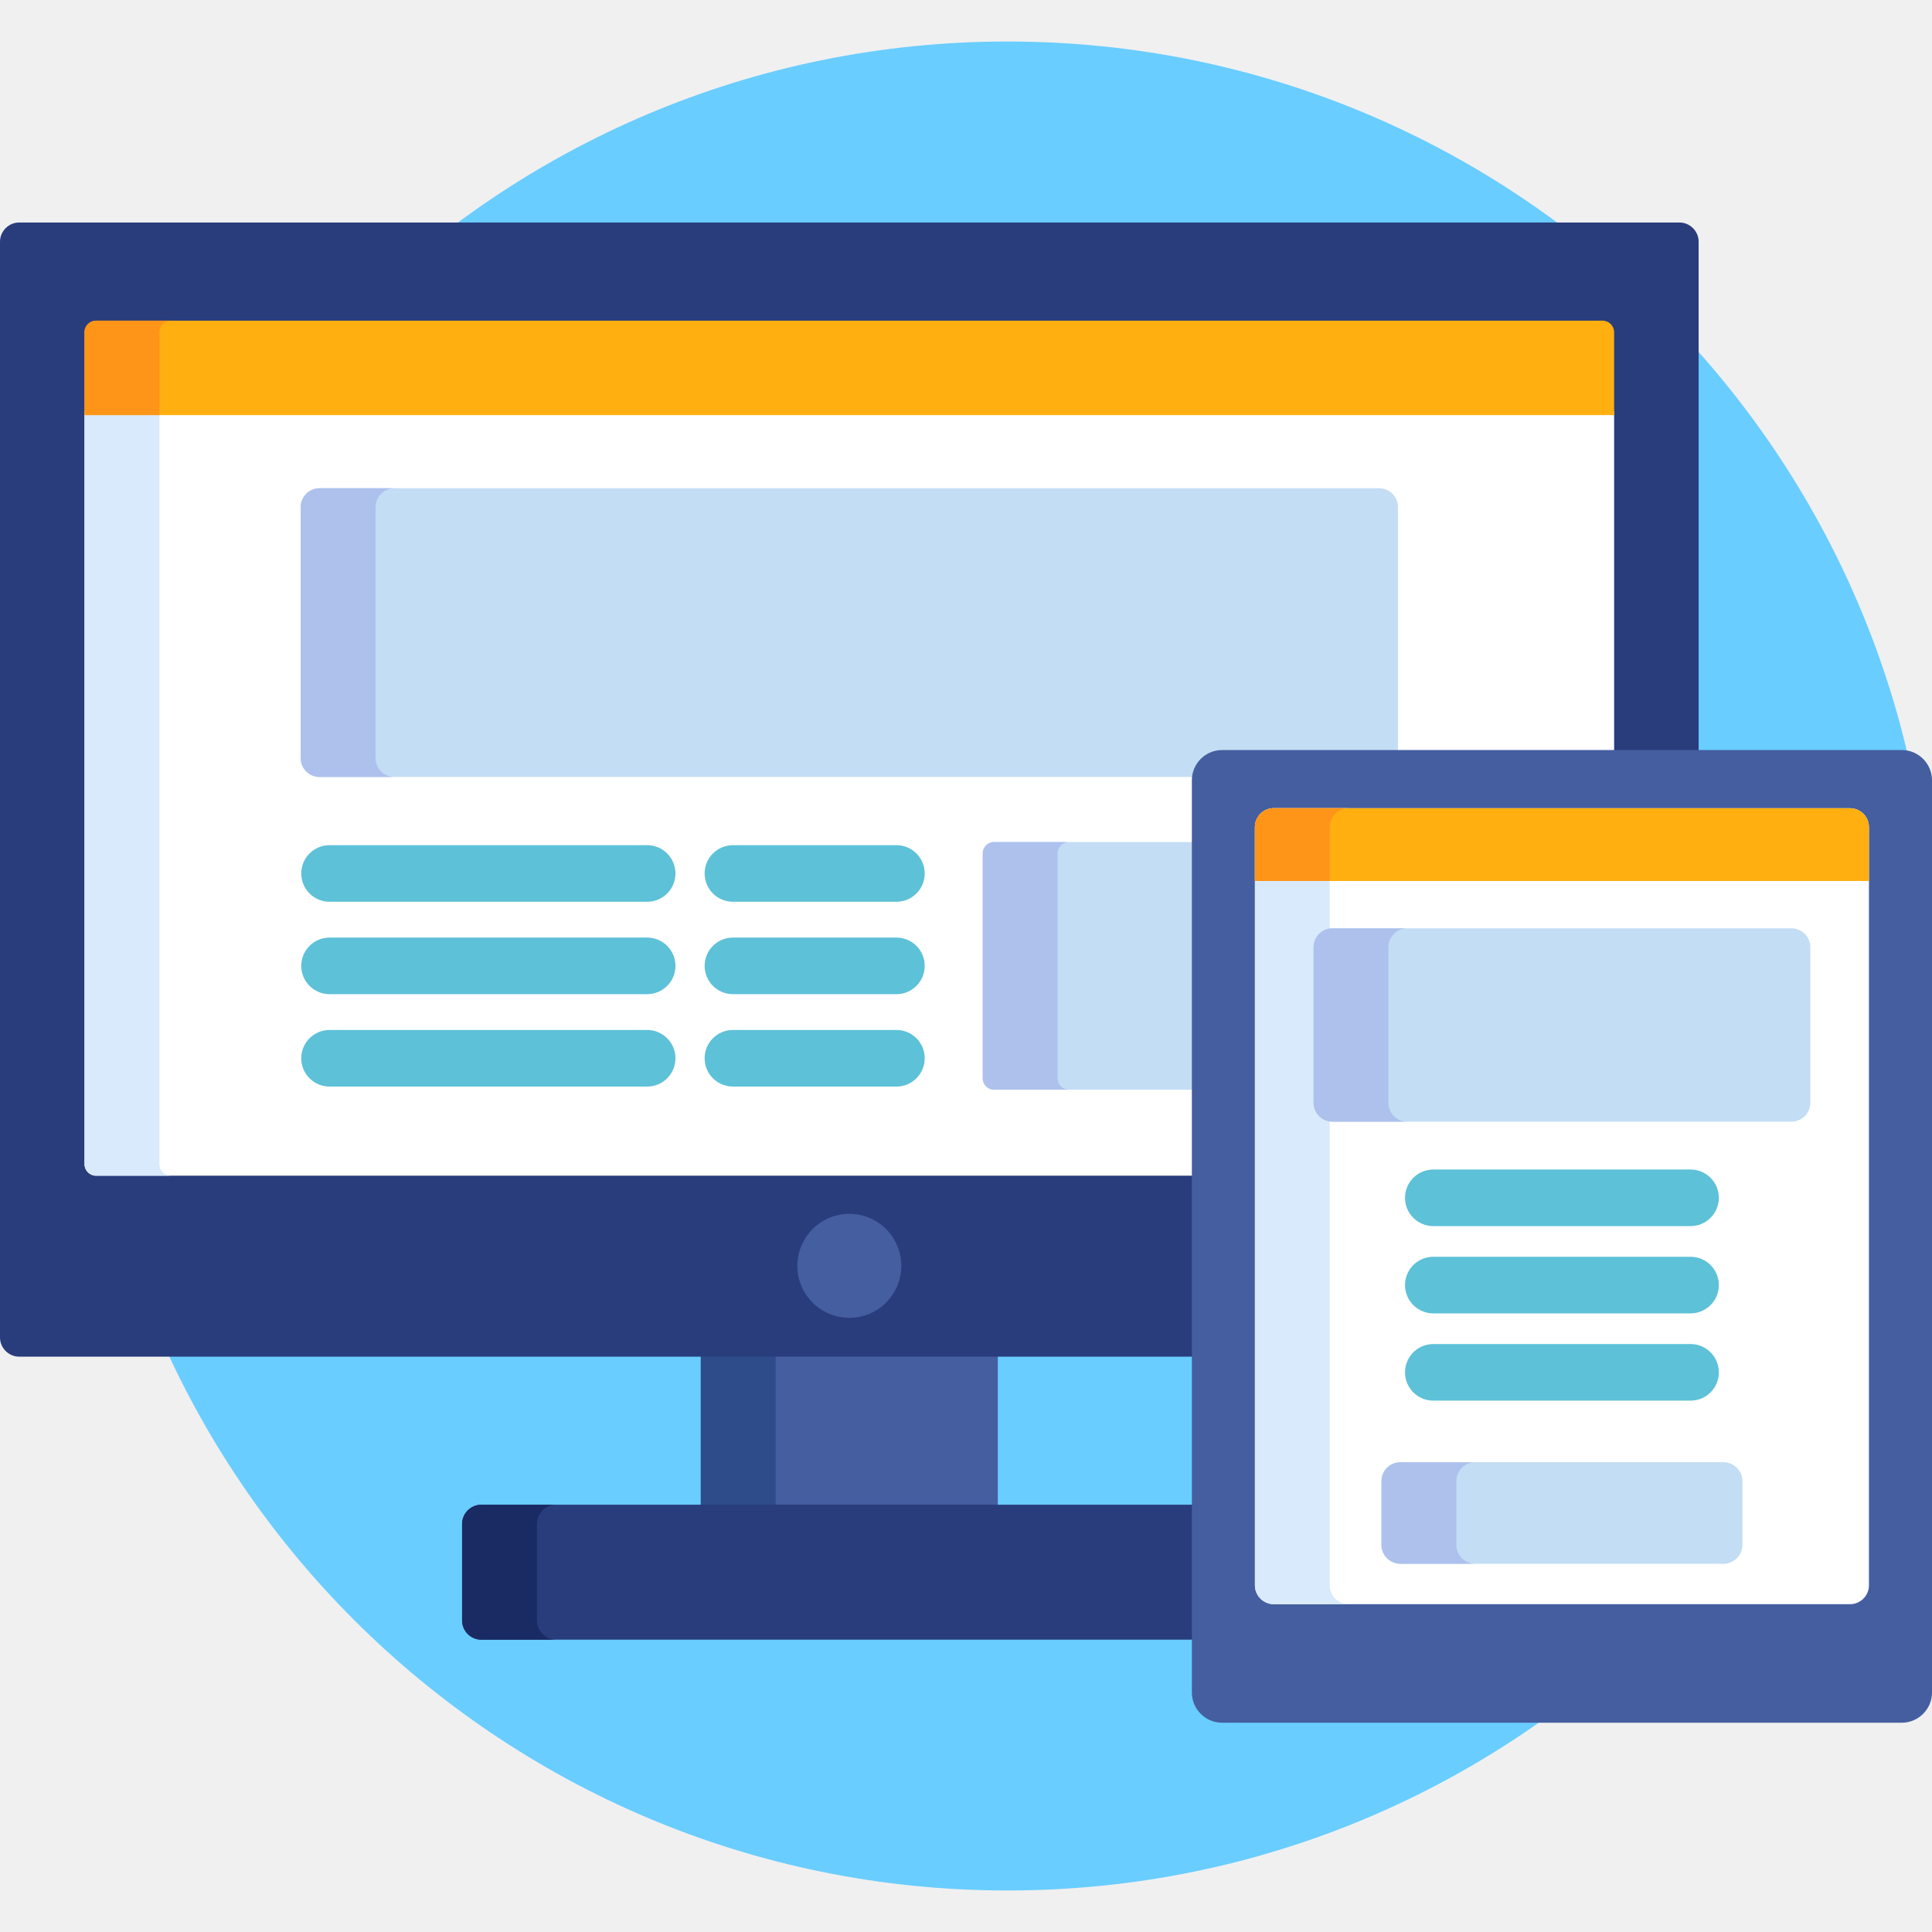
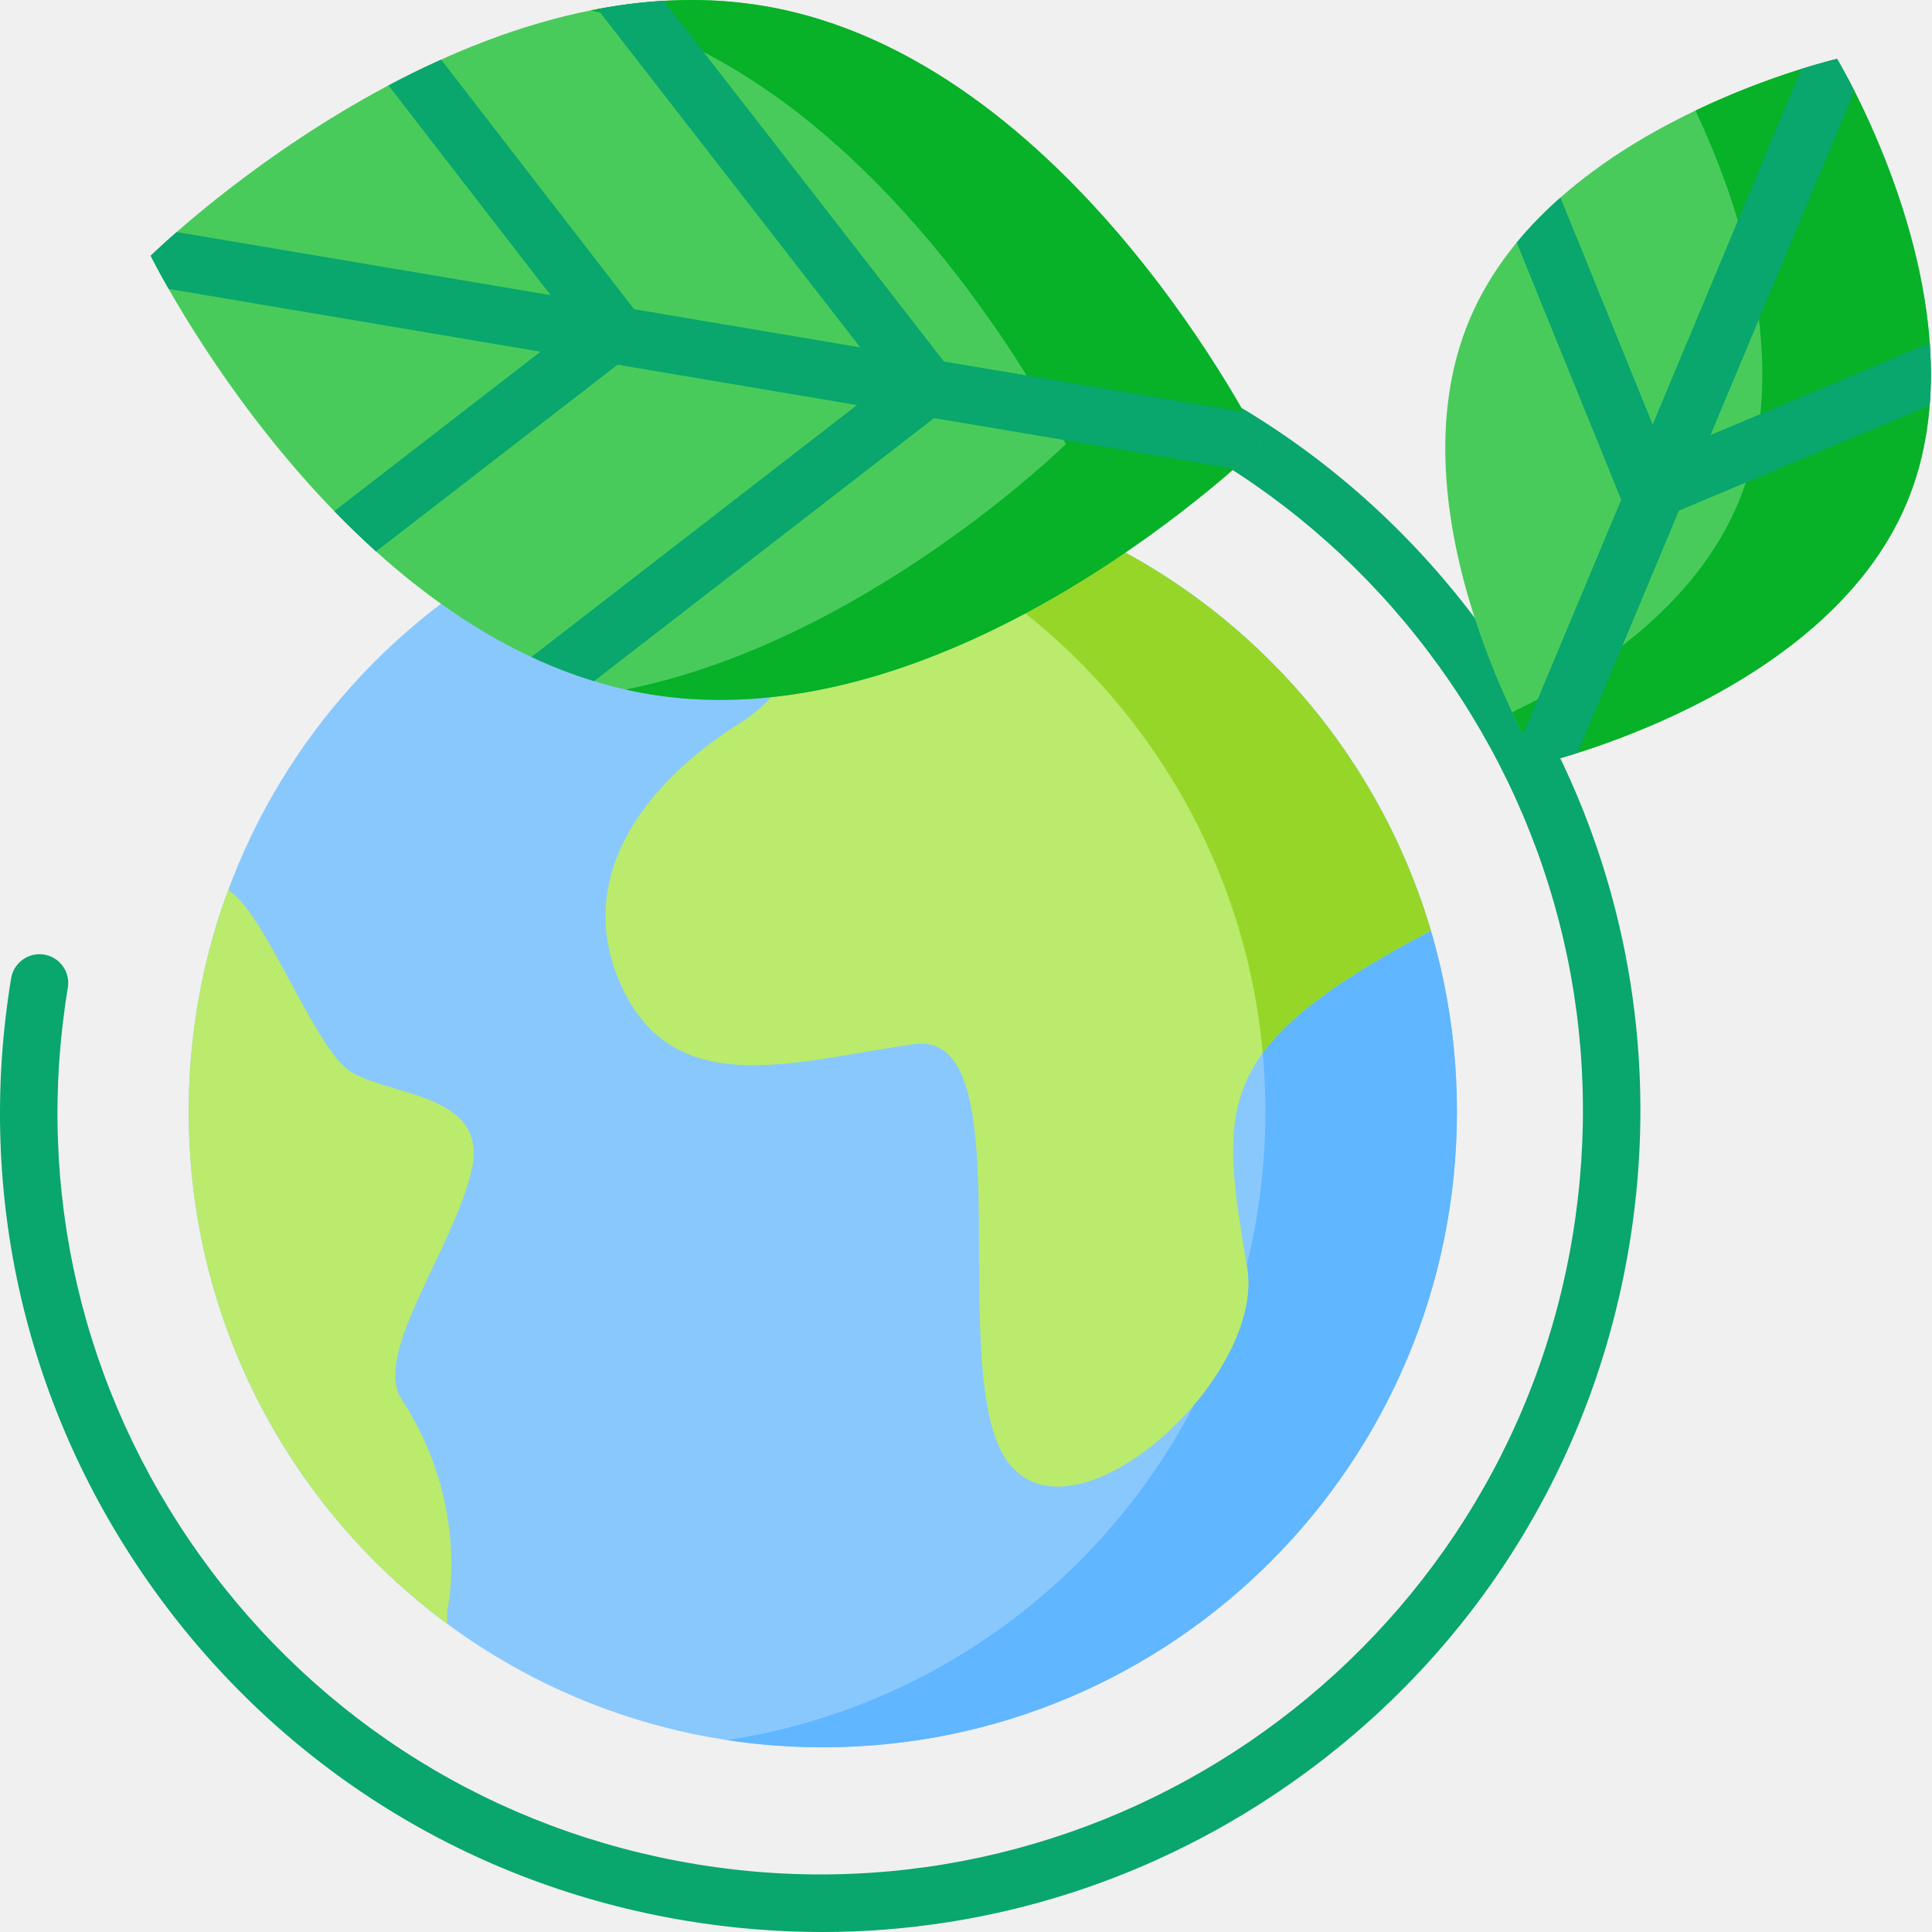
- <svg xmlns="http://www.w3.org/2000/svg" version="1.1" id="Capa_1" x="0px" y="0px" viewBox="0 0 512 512" style="enable-background:new 0 0 512 512;" xml:space="preserve">
-   <circle style="fill:#69CDFF;" cx="267" cy="256" r="245" />
-   <rect x="185.72" y="358.53" style="fill:#445EA0;" width="78.71" height="41.23" />
-   <rect x="185.72" y="358.53" style="fill:#2E4C89;" width="19.842" height="41.23" />
-   <path style="fill:#293D7C;" d="M316.856,398.763H127.56c-2.806,0-5.101,2.296-5.101,5.102v25.571c0,2.806,2.296,5.102,5.101,5.102  h189.296L316.856,398.763L316.856,398.763z" />
-   <path style="fill:#1A2B63;" d="M142.301,429.435v-25.571c0-2.806,2.296-5.102,5.102-5.102H127.56c-2.806,0-5.101,2.296-5.101,5.102  v25.571c0,2.806,2.296,5.102,5.101,5.102h19.842C144.597,434.537,142.301,432.241,142.301,429.435z" />
-   <path style="fill:#293D7C;" d="M445.054,58.964H5.102C2.296,58.964,0,61.26,0,64.066V354.43c0,2.807,2.296,5.102,5.102,5.102  h311.754V206.768c0-3.859,3.14-7,7-7h126.3V64.066C450.156,61.26,447.86,58.964,445.054,58.964z" />
-   <path style="fill:#FFFFFF;" d="M22.396,308.514c0,1.684,1.377,3.06,3.061,3.06h291.399V206.768c0-3.859,3.14-7,7-7H427.76v-90.77  H22.396V308.514z" />
-   <path style="fill:#D9EAFC;" d="M42.239,308.514V108.998H22.396v199.516c0,1.684,1.377,3.06,3.061,3.06H45.3  C43.616,311.574,42.239,310.197,42.239,308.514z" />
-   <circle style="fill:#445EA0;" cx="225.08" cy="335.46" r="13.774" />
-   <path style="fill:#C3DDF4;" d="M316.856,223.146h-53.424c-1.65,0-3,1.35-3,3v59.639c0,1.65,1.35,3,3,3h53.424V223.146z" />
-   <path style="fill:#AEC1ED;" d="M280.274,285.785v-59.639c0-1.65,1.35-3,3-3h-19.842c-1.65,0-3,1.35-3,3v59.639c0,1.65,1.35,3,3,3  h19.842C281.624,288.785,280.274,287.435,280.274,285.785z" />
-   <path style="fill:#C3DDF4;" d="M323.856,199.768h46.618v-65.382c0-2.75-2.25-5-5-5H84.682c-2.75,0-5,2.25-5,5v66.525  c0,2.75,2.25,5,5,5h232.233C317.339,202.455,320.288,199.768,323.856,199.768z" />
-   <path style="fill:#AEC1ED;" d="M99.524,200.91v-66.525c0-2.75,2.25-5,5-5H84.682c-2.75,0-5,2.25-5,5v66.525c0,2.75,2.25,5,5,5  h19.842C101.774,205.91,99.524,203.66,99.524,200.91z" />
-   <path style="fill:#FFAF10;" d="M424.699,84.983H25.457c-1.684,0-3.061,1.377-3.061,3.062v21.953H427.76V88.045  C427.76,86.36,426.382,84.983,424.699,84.983z" />
-   <path style="fill:#FF9518;" d="M45.3,84.983H25.457c-1.684,0-3.061,1.377-3.061,3.062v21.953h19.842V88.045  C42.239,86.36,43.616,84.983,45.3,84.983z" />
-   <g>
-     <path style="fill:#5DC1D8;" d="M171.504,238.979h-84.17c-4.142,0-7.5-3.357-7.5-7.5s3.358-7.5,7.5-7.5h84.17   c4.142,0,7.5,3.357,7.5,7.5S175.646,238.979,171.504,238.979z" />
-     <path style="fill:#5DC1D8;" d="M171.504,263.466h-84.17c-4.142,0-7.5-3.357-7.5-7.5s3.358-7.5,7.5-7.5h84.17   c4.142,0,7.5,3.357,7.5,7.5C179.004,260.108,175.646,263.466,171.504,263.466z" />
-     <path style="fill:#5DC1D8;" d="M171.504,287.953h-84.17c-4.142,0-7.5-3.357-7.5-7.5s3.358-7.5,7.5-7.5h84.17   c4.142,0,7.5,3.357,7.5,7.5S175.646,287.953,171.504,287.953z" />
-     <path style="fill:#5DC1D8;" d="M237.56,238.979h-43.326c-4.142,0-7.5-3.357-7.5-7.5s3.358-7.5,7.5-7.5h43.326   c4.142,0,7.5,3.357,7.5,7.5S241.702,238.979,237.56,238.979z" />
-     <path style="fill:#5DC1D8;" d="M237.56,263.466h-43.326c-4.142,0-7.5-3.357-7.5-7.5s3.358-7.5,7.5-7.5h43.326   c4.142,0,7.5,3.357,7.5,7.5C245.06,260.108,241.702,263.466,237.56,263.466z" />
-     <path style="fill:#5DC1D8;" d="M237.56,287.953h-43.326c-4.142,0-7.5-3.357-7.5-7.5s3.358-7.5,7.5-7.5h43.326   c4.142,0,7.5,3.357,7.5,7.5S241.702,287.953,237.56,287.953z" />
+ <svg xmlns="http://www.w3.org/2000/svg" height="512pt" viewBox="0 0 512 512" width="512pt">
+   <path d="m386.102 294.555c0-93.059-75.238-168.496-168.051-168.496s-168.051 75.438-168.051 168.496c0 93.059 75.238 168.496 168.051 168.496s168.051-75.438 168.051-168.496zm0 0" fill="#89c8fd" />
+   <path d="m218.051 126.059c-8.625 0-17.102.652-25.375 1.91 80.77 12.266 142.672 82.176 142.672 166.586 0 84.41-61.902 154.32-142.672 166.586 8.273 1.258 16.75 1.91 25.375 1.91 92.812 0 168.051-75.438 168.051-168.496 0-93.059-75.238-168.496-168.051-168.496zm0 0" fill="#60b6ff" />
+   <g fill="#baeb6c">
+     <path d="m196.207 191.543c-25.887 16.223-45.305 42.176-30.742 71.379 14.562 29.199 46.922 17.844 76.855 13.789 29.934-4.055 7.281 88.414 25.078 111.125 17.797 22.711 67.953-22.711 63.102-51.914-7.188-43.234-9.707-58.402 48.539-89.223l.156-.059c-19.633-66.48-79.062-115.809-150.621-120.242l-.008.254s-6.473 48.668-32.359 64.891zm0 0" />
+     <path d="m323.34 163.238c.012.008.023.02.035.027-.012-.008-.023-.016-.035-.027zm0 0" />
+     <path d="m343.891 182.895c0 .004.004.008.008.008-.004-.004-.004-.004-.008-.008zm0 0" />
+     <path d="m106.41 370.801c-7.773-11.855 13.754-39.742 18.605-60.832 4.855-21.09-24.27-19.469-33.168-26.77-8.898-7.301-21.035-38.934-29.934-46.234l-1.422-1.121c-6.781 18.281-10.492 38.062-10.492 58.711 0 55.695 26.953 105.07 68.492 135.746l.051-3.531s6.473-27.578-12.133-55.969zm0 0" />
+     <path d="m330.5 335.922c-.035-.211-.07-.418-.105-.629-3.215 12.988-7.934 25.383-13.961 36.984 9.559-11.281 15.945-25.035 14.066-36.355zm0 0" />
  </g>
-   <path style="fill:#445EA0;" d="M504,198.768c4.4,0,8,3.6,8,8v241.77c0,4.4-3.6,8-8,8H323.856c-4.4,0-8-3.6-8-8v-241.77  c0-4.4,3.6-8,8-8L504,198.768L504,198.768z" />
-   <path style="fill:#FFFFFF;" d="M337.567,425.125c-2.75,0-5-2.25-5-5V219.18c0-2.75,2.25-5,5-5H490.29c2.75,0,5,2.25,5,5v200.945  c0,2.75-2.25,5-5,5H337.567z" />
-   <path style="fill:#D9EAFC;" d="M352.409,420.125V219.18c0-2.75,2.25-5,5-5h-19.842c-2.75,0-5,2.25-5,5v200.945c0,2.75,2.25,5,5,5  h19.842C354.659,425.125,352.409,422.875,352.409,420.125z" />
-   <path style="fill:#445EA0;" d="M404.567,445.125c-2.75,0-5-2.25-5-5v-1.945c0-2.75,2.25-5,5-5h18.723c2.75,0,5,2.25,5,5v1.945  c0,2.75-2.25,5-5,5H404.567z" />
-   <path style="fill:#FFAF10;" d="M495.29,233.473V219.18c0-2.75-2.25-5-5-5H337.567c-2.75,0-5,2.25-5,5v14.293L495.29,233.473  L495.29,233.473z" />
-   <path style="fill:#FF9518;" d="M357.409,214.18h-19.842c-2.75,0-5,2.25-5,5v14.293h19.842V219.18  C352.409,216.43,354.659,214.18,357.409,214.18z" />
-   <g>
-     <path style="fill:#5DC1D8;" d="M448.013,324.933h-68.169c-4.142,0-7.5-3.357-7.5-7.5s3.358-7.5,7.5-7.5h68.169   c4.142,0,7.5,3.357,7.5,7.5C455.513,321.575,452.155,324.933,448.013,324.933z" />
-     <path style="fill:#5DC1D8;" d="M448.013,348.06h-68.169c-4.142,0-7.5-3.357-7.5-7.5c0-4.142,3.358-7.5,7.5-7.5h68.169   c4.142,0,7.5,3.358,7.5,7.5C455.513,344.703,452.155,348.06,448.013,348.06z" />
-     <path style="fill:#5DC1D8;" d="M448.013,371.185h-68.169c-4.142,0-7.5-3.357-7.5-7.5c0-4.142,3.358-7.5,7.5-7.5h68.169   c4.142,0,7.5,3.358,7.5,7.5C455.513,367.828,452.155,371.185,448.013,371.185z" />
-   </g>
-   <path style="fill:#C3DDF4;" d="M479.756,292.257c0,2.75-2.25,5-5,5H353.101c-2.75,0-5-2.25-5-5v-41.244c0-2.75,2.25-5,5-5h121.655  c2.75,0,5,2.25,5,5V292.257z" />
-   <path style="fill:#AEC1ED;" d="M367.943,292.257v-41.244c0-2.75,2.25-5,5-5h-19.842c-2.75,0-5,2.25-5,5v41.244c0,2.75,2.25,5,5,5  h19.842C370.193,297.257,367.943,295.007,367.943,292.257z" />
-   <path style="fill:#C3DDF4;" d="M461.757,409.416c0,2.75-2.25,5-5,5H371.1c-2.75,0-5-2.25-5-5v-16.91c0-2.75,2.25-5,5-5h85.657  c2.75,0,5,2.25,5,5L461.757,409.416L461.757,409.416z" />
-   <path style="fill:#AEC1ED;" d="M385.942,409.416v-16.91c0-2.75,2.25-5,5-5H371.1c-2.75,0-5,2.25-5,5v16.91c0,2.75,2.25,5,5,5h19.842  C388.192,414.416,385.942,412.166,385.942,409.416z" />
-   <g>
- </g>
-   <g>
- </g>
-   <g>
- </g>
-   <g>
- </g>
-   <g>
- </g>
-   <g>
- </g>
-   <g>
- </g>
-   <g>
- </g>
-   <g>
- </g>
-   <g>
- </g>
-   <g>
- </g>
-   <g>
- </g>
-   <g>
- </g>
-   <g>
- </g>
-   <g>
- </g>
+   <path d="m228.574 126.398-.008.254s-.539 4.062-1.93 10.223c58.93 22.305 102.074 76.859 108.012 142.203 7.426-10.156 21.008-20.008 44.391-32.379l.156-.059c-19.633-66.48-79.062-115.809-150.621-120.242zm0 0" fill="#96d629" />
+   <path d="m217.824 512c-11.902 0-23.891-.977-35.871-2.957-57.27-9.457-107.43-40.648-141.238-87.828-33.809-47.18-47.219-104.703-37.758-161.969.684-4.148 4.613-6.953 8.75-6.27 4.148.684 6.957 4.602 6.27 8.75-8.793 53.254 3.676 106.746 35.117 150.621s78.082 72.879 131.344 81.676c109.949 18.164 214.152-56.512 232.312-166.445 8.793-53.254-3.676-106.746-35.117-150.621-31.438-43.875-78.082-72.879-131.34-81.676-4.148-.684-6.957-4.602-6.273-8.75.688-4.148 4.613-6.953 8.75-6.27 57.273 9.457 107.434 40.648 141.238 87.828 33.809 47.18 47.219 104.703 37.762 161.969s-40.652 107.422-87.836 141.227c-37.316 26.734-81.098 40.715-126.109 40.715zm0 0" fill="#09a66d" />
+   <path d="m171.605 183.887c-81.266-13.789-131.68-116.109-131.68-116.109s81.348-79.965 162.613-66.18c81.266 13.785 131.68 116.105 131.68 116.105s-81.348 79.969-162.613 66.184zm0 0" fill="#49cb5c" />
+   <path d="m202.539 1.598c-15.52-2.633-31.035-1.84-45.992 1.156 77.871 17.484 125.906 114.949 125.906 114.949s-53.25 52.34-116.625 65.027c1.91.43 3.832.824 5.777 1.156 81.266 13.785 162.613-66.184 162.613-66.184s-50.414-102.32-131.68-116.105zm0 0" fill="#07b128" />
+   <path d="m329.625 109.207-79.473-13.406-74.234-95.586c-5.922.348-11.789 1.105-17.578 2.191l69.625 89.648-59.926-10.109-51.133-66.156c-4.797 2.164-9.461 4.461-13.957 6.844l42.957 55.578-99.09-16.719c-4.449 3.887-6.891 6.285-6.891 6.285s1.633 3.309 4.766 8.797l98.551 16.625-54.656 42.262c3.52 3.625 7.211 7.207 11.07 10.684l64.016-49.496 63.441 10.703-86.281 66.754c5.355 2.5 10.891 4.664 16.598 6.406l90.113-69.711 79.523 13.414c4.609-4.02 7.152-6.512 7.152-6.512s-1.574-3.188-4.594-8.496zm0 0" fill="#09a66d" />
+   <path d="m389.492 84.566c21.801-51.586 97.336-68.953 97.336-68.953s40.191 66.27 18.391 117.855c-21.797 51.586-97.336 68.953-97.336 68.953s-40.191-66.27-18.391-117.855zm0 0" fill="#49cb5c" />
+   <path d="m486.828 15.613s-17.176 3.953-37.512 13.68c10.434 22.102 26.973 66.957 11.242 104.176-11.402 26.984-37.512 44.605-59.82 55.273 4.027 8.531 7.148 13.68 7.148 13.68s75.535-17.367 97.336-68.953c21.797-51.586-18.395-117.855-18.395-117.855zm0 0" fill="#07b128" />
+   <path d="m511.395 90.922-58.086 24.367 38.137-91.176c-2.73-5.391-4.617-8.5-4.617-8.5s-3.594.828-9.441 2.656l-39.414 94.227-24.441-60.137c-4.141 3.652-8.047 7.621-11.59 11.922l27.695 68.145-26.016 62.195c2.539 4.957 4.262 7.801 4.262 7.801s3.906-.898 10.188-2.891l26.863-64.219 66.438-27.867c.441-5.52.418-11.055.023-16.523zm0 0" fill="#09a66d" />
</svg>
